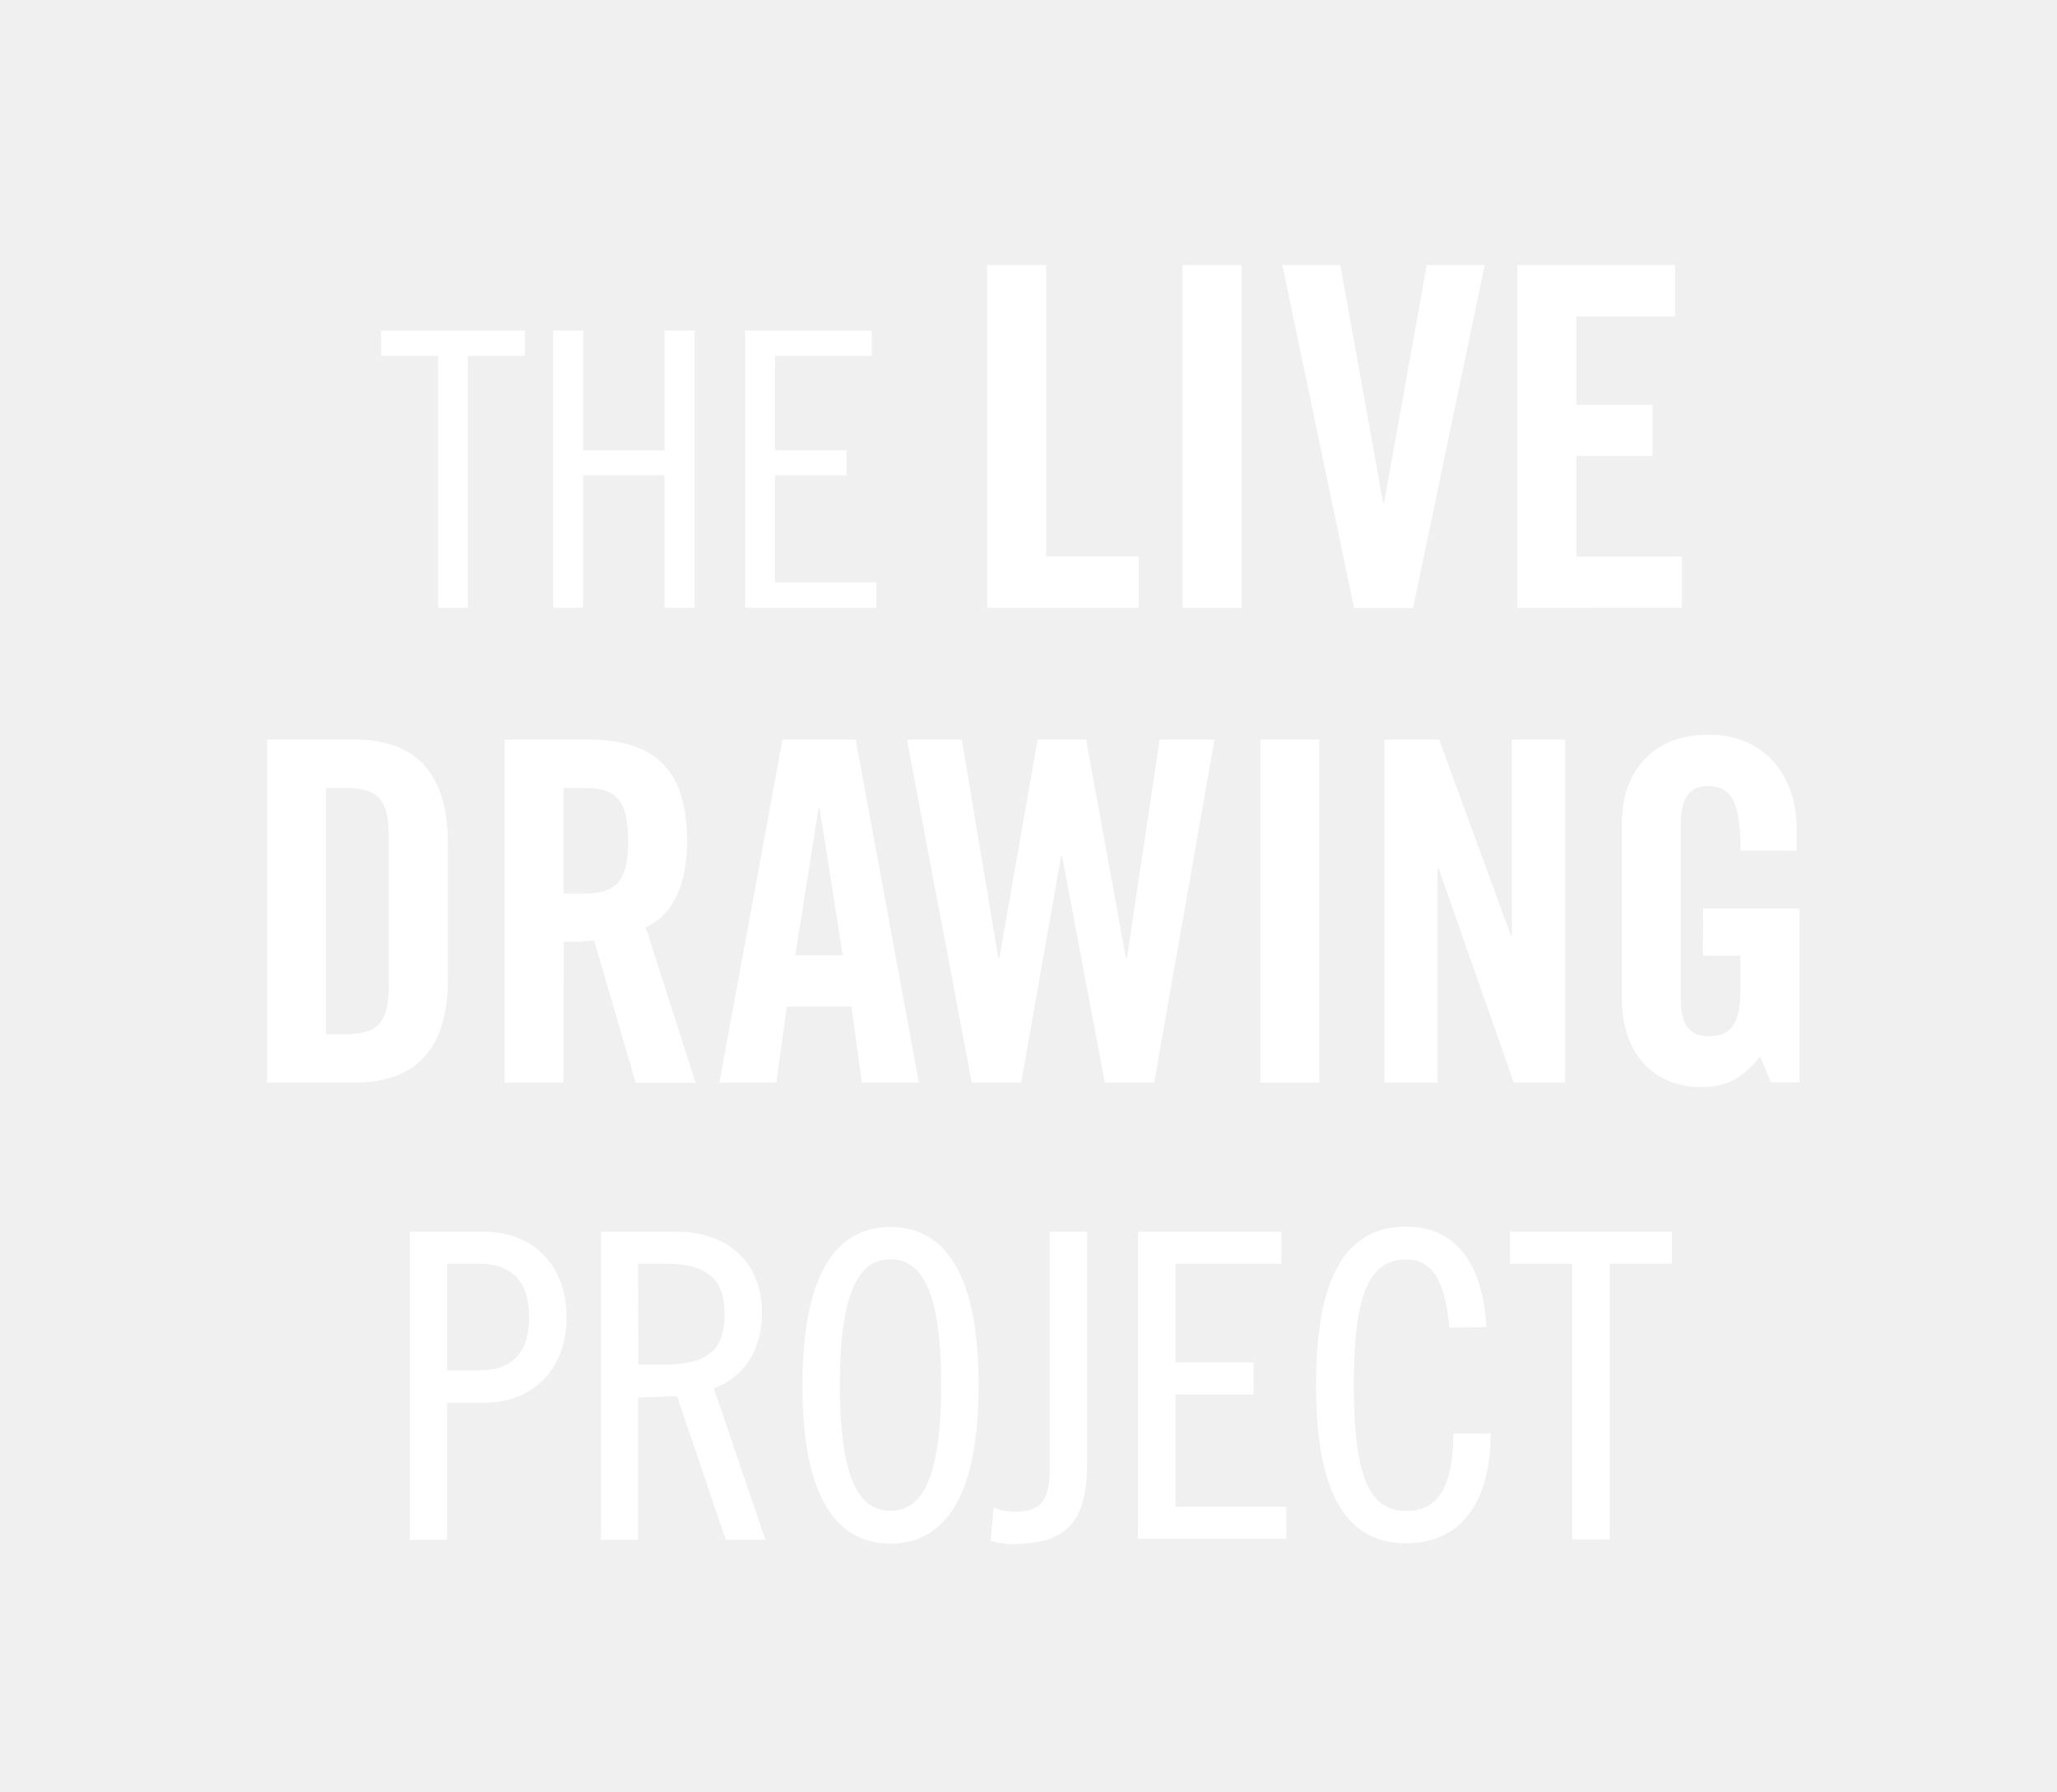
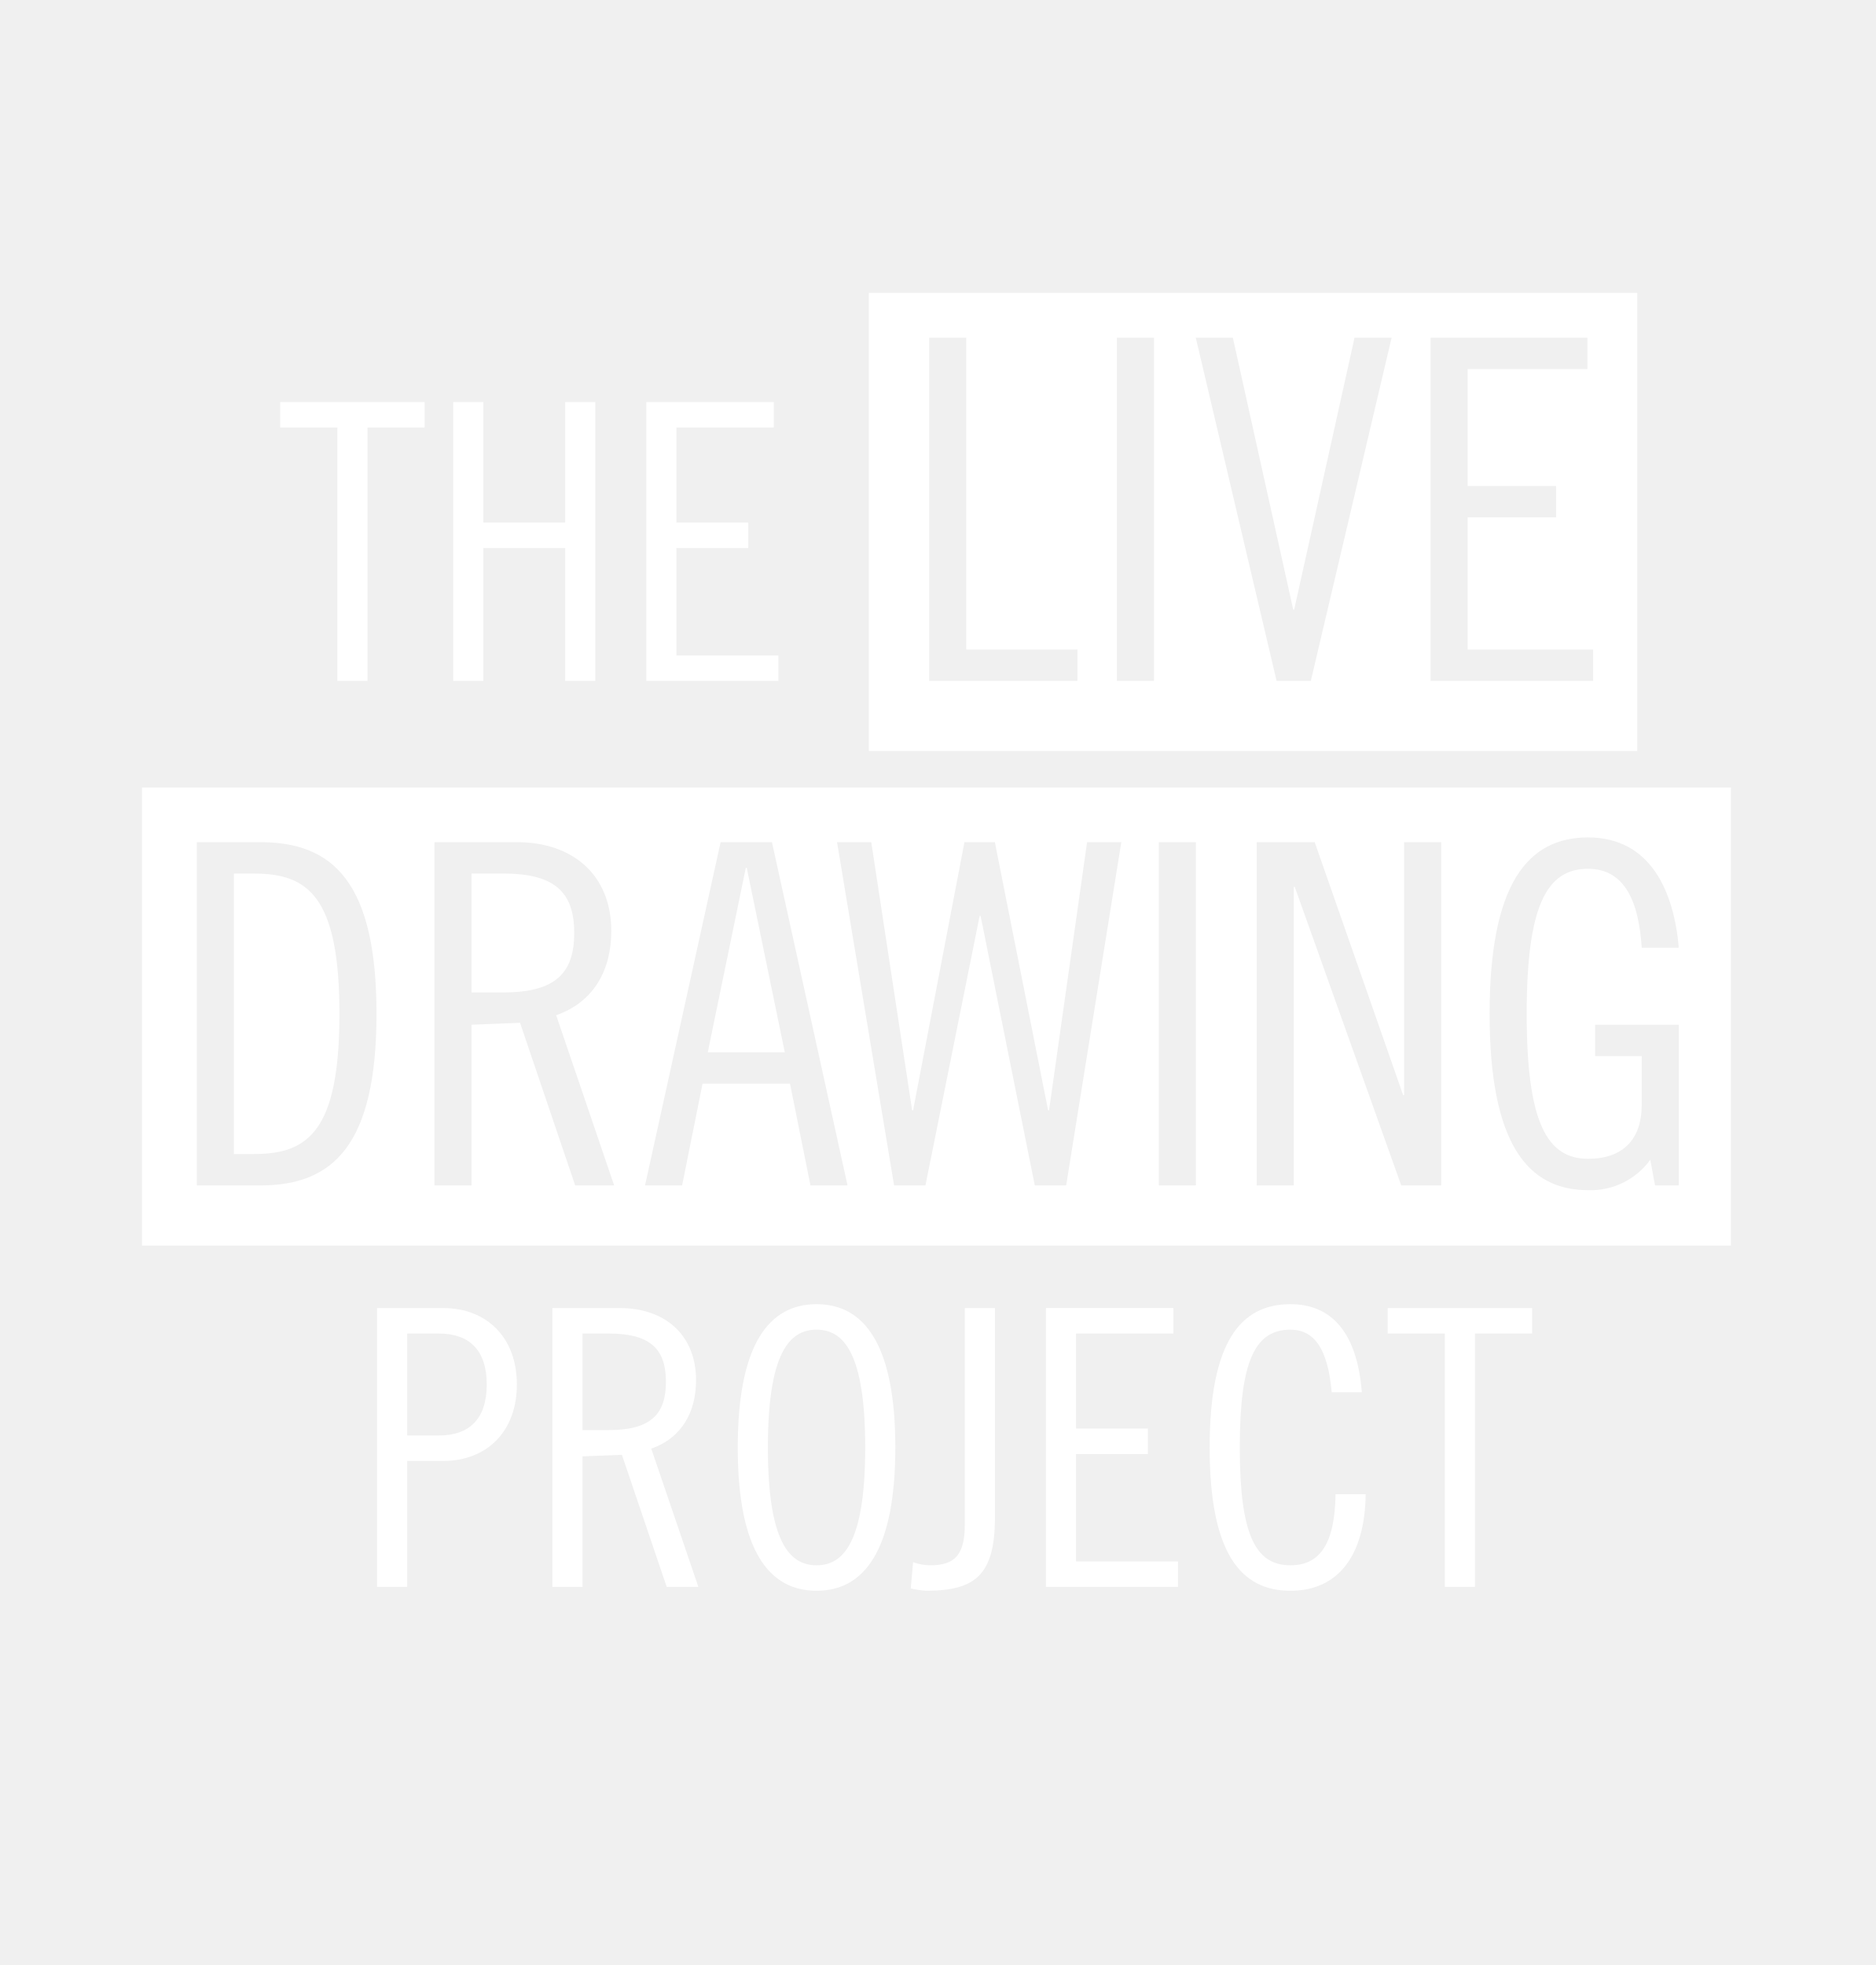
- <svg xmlns="http://www.w3.org/2000/svg" viewBox="0 0 225.04 195.97">
-   <defs>
-     <style>.b00748b5-723b-4807-a921-04eeb1bab5c9,.b6ad1af8-2492-4fda-9206-6108ca2e4bb6{fill:#fff;}.b6ad1af8-2492-4fda-9206-6108ca2e4bb6{stroke:#fff;stroke-miterlimit:10;stroke-width:0.5px;}</style>
-   </defs>
-   <g id="e0b612ec-4044-4d01-bf08-f277f39c008c" data-name="TEXTE">
-     <path class="b00748b5-723b-4807-a921-04eeb1bab5c9" d="M29.22,80.91h9.57C45.44,80.91,49,84.55,49,92.24v14.87c0,7.69-3.53,11.33-10.18,11.33H29.22Zm6.45,32.23H37.9c3.43,0,4.63-1.3,4.63-5.25V91.46c0-3.95-1.2-5.25-4.63-5.25H35.67Z" />
-     <path class="b00748b5-723b-4807-a921-04eeb1bab5c9" d="M61.65,118.44H55.21V80.91h9C71.47,80.91,75.16,84,75.16,92c0,6-2.33,8.47-4.52,9.46l5.46,17H69.55L65,102.9a32.26,32.26,0,0,1-3.33.15Zm0-20.69h2.29c3.48,0,4.78-1.3,4.78-5.77s-1.3-5.77-4.78-5.77H61.65Z" />
-     <path class="b00748b5-723b-4807-a921-04eeb1bab5c9" d="M84.93,118.44H78.7l6.91-37.53h8l6.92,37.53H94.29l-1.14-8.32H86.08ZM87,104.51h5.2L89.66,88.4h-.1Z" />
-     <path class="b00748b5-723b-4807-a921-04eeb1bab5c9" d="M113.52,80.91h5.3l4.36,23.91h.11l3.58-23.91h6l-6.6,37.53h-5.4l-4.68-24.79h-.1l-4.37,24.79h-5.41L99.22,80.91h6l4,23.91h.11Z" />
-     <path class="b00748b5-723b-4807-a921-04eeb1bab5c9" d="M137.89,118.44V80.91h6.44v37.53Z" />
-     <path class="b00748b5-723b-4807-a921-04eeb1bab5c9" d="M151.45,118.44V80.91h6l7.85,21.47h.1V80.91h5.82v37.53h-5.61L157.38,95h-.11v23.44Z" />
-     <path class="b00748b5-723b-4807-a921-04eeb1bab5c9" d="M186.32,99.41h10.55v19h-3.11l-1.2-2.81c-1.92,2.29-3.48,3.33-6.5,3.33-5.09,0-8.62-3.64-8.62-9.62V90c0-5.3,3.12-9.62,9.46-9.62s9.66,4.68,9.66,10.29v2.39h-6.13c0-5.61-1.14-7.06-3.69-7.06-1.56,0-2.86.93-2.86,4.1v19.28c0,2.39.78,4,3,4,2.59,0,3.53-1.45,3.53-5.19v-3.64h-4.11Z" />
-     <path class="b6ad1af8-2492-4fda-9206-6108ca2e4bb6" d="M45.08,135H52.9c5.33,0,8.83,3.59,8.83,9.11s-3.5,9.11-8.83,9.11H48.66v15H45.08Zm3.58,15.18h3.78c3.58,0,5.7-1.93,5.7-6.07S56,138,52.44,138H48.66Z" />
-     <path class="b6ad1af8-2492-4fda-9206-6108ca2e4bb6" d="M66,135h8c5.34,0,9.11,3.13,9.11,8.6,0,3.73-1.65,6.86-5.33,8.15l5.61,16.47H79.58l-5.34-15.74-4.69.19v15.55H66Zm3.59,14.54h3.13c5.15,0,6.8-2,6.8-5.75S77.83,138,72.68,138H69.55Z" />
-     <path class="b6ad1af8-2492-4fda-9206-6108ca2e4bb6" d="M97.42,168.63c-5.61,0-9.38-4.7-9.38-17.07s3.77-17.07,9.38-17.07,9.39,4.69,9.39,17.07S103,168.63,97.42,168.63Zm0-31.1c-3.22,0-5.79,2.76-5.79,14s2.57,14,5.79,14,5.8-2.76,5.8-14S100.64,137.53,97.42,137.53Z" />
-     <path class="b6ad1af8-2492-4fda-9206-6108ca2e4bb6" d="M118.68,135v24.93c0,6.81-2.31,8.75-8.19,8.75a11,11,0,0,1-1.84-.28l.27-3.13a6.17,6.17,0,0,0,2.07.37c2.9,0,4.1-1.24,4.1-4.88V135Z" />
-     <path class="b6ad1af8-2492-4fda-9206-6108ca2e4bb6" d="M139.93,135v3H128.34V149.3h8.55v3h-8.55v12.79h12.14v3H124.75V135Z" />
-     <path class="b6ad1af8-2492-4fda-9206-6108ca2e4bb6" d="M158.79,145c-.46-5.25-2.12-7.45-4.93-7.45-4.18,0-6,3.68-6,14s1.84,14,6,14c3.36,0,5.3-2.3,5.39-8.47h3.59c-.1,7.37-3.32,11.51-9,11.51-5.93,0-9.61-4.51-9.61-17.07s3.68-17.07,9.61-17.07c4.93,0,8,3.4,8.52,10.49Z" />
-     <path class="b6ad1af8-2492-4fda-9206-6108ca2e4bb6" d="M182.66,135v3h-6.81v30.18h-3.59V138h-6.8v-3Z" />
-     <path class="b00748b5-723b-4807-a921-04eeb1bab5c9" d="M57.41,36.16v2.77H51.19V66.49H47.92V38.93H41.7V36.16Z" />
-     <path class="b00748b5-723b-4807-a921-04eeb1bab5c9" d="M63.79,36.16V49.27H72.7V36.16H76V66.49H72.7V52H63.79V66.49H60.52V36.16Z" />
-     <path class="b00748b5-723b-4807-a921-04eeb1bab5c9" d="M95.38,36.16v2.77H84.79V49.27H92.6V52H84.79V63.72H95.88v2.77H81.52V36.16Z" />
-     <path class="b00748b5-723b-4807-a921-04eeb1bab5c9" d="M108,66.49V29h6.44V60.88h10.14v5.61Z" />
-     <path class="b00748b5-723b-4807-a921-04eeb1bab5c9" d="M129.38,66.49V29h6.45V66.49Z" />
-     <path class="b00748b5-723b-4807-a921-04eeb1bab5c9" d="M156.09,29h6.34l-7.84,37.52h-6.45L140.29,29h6.34l4.68,26h.11Z" />
-     <path class="b00748b5-723b-4807-a921-04eeb1bab5c9" d="M166,66.49V29h17.25v5.61H172.46v9.67h8.32v5.61h-8.32v11H184v5.61Z" />
+ <svg xmlns="http://www.w3.org/2000/svg" width="66.824mm" height="70mm" viewBox="0 0 189.422 198.425">
+   <g id="b033bcea-250a-4236-8bec-3b9201489974" data-name="TEXTE" fill="white">
+     <path d="M38.08,132.085h6.63c4.524,0,7.488,3.042,7.488,7.723S49.234,147.53,44.71,147.53H41.122v12.715H38.08Zm3.042,12.87H44.32c3.042,0,4.836-1.638,4.836-5.147s-1.794-5.148-4.836-5.148H41.122Z" />
+     <path d="M55.785,132.085h6.786c4.524,0,7.722,2.652,7.722,7.293,0,3.159-1.404,5.811-4.524,6.903l4.758,13.963H67.33l-4.524-13.339-3.978.156v13.183h-3.042Zm3.042,12.324h2.652c4.368,0,5.772-1.716,5.772-4.875s-1.404-4.875-5.772-4.875H58.828Z" />
+     <path d="M82.462,160.634c-4.758,0-7.957-3.978-7.957-14.469s3.198-14.47,7.957-14.47,7.956,3.978,7.956,14.47S87.22,160.634,82.462,160.634Zm0-26.364c-2.73,0-4.914,2.34-4.914,11.896s2.184,11.896,4.914,11.896,4.914-2.341,4.914-11.896S85.192,134.27,82.462,134.27Z" />
+     <path d="M100.479,132.085V153.224c0,5.772-1.95,7.41-6.942,7.41a9.445,9.445,0,0,1-1.56-.233l.234-2.652a5.179,5.179,0,0,0,1.755.312c2.458,0,3.471-1.054,3.471-4.135V132.085Z" />
+     <path d="M118.498,132.085V134.66h-9.829v9.595h7.254v2.574h-7.254V157.67h10.296v2.574H105.627V132.085Z" />
+     <path d="M134.487,140.588c-.39-4.446-1.794-6.318-4.173-6.318-3.549,0-5.109,3.12-5.109,11.896s1.56,11.896,5.109,11.896c2.847,0,4.485-1.95,4.563-7.177h3.042c-.078,6.24-2.808,9.75-7.605,9.75-5.031,0-8.151-3.821-8.151-14.469s3.12-14.47,8.151-14.47c4.173,0,6.747,2.886,7.215,8.893Z" />
+     <path d="M154.728,132.085V134.66h-5.772v25.585h-3.042V134.66h-5.772v-2.574Z" />
+     <path d="M57.99,94.212c0-3.889-1.728-6-7.104-6H47.622v12.001H50.886C56.263,100.213,57.99,98.101,57.99,94.212Z" />
+     <path d="M14.34,79.523v46.255H174.805V79.523Zm11.97,40.179H19.878V85.043H26.31c7.297,0,11.713,4.032,11.713,17.33S33.607,119.703,26.31,119.703Zm31.777,0-5.568-16.417-4.896.191v16.226H43.878V85.043H52.23c5.568,0,9.505,3.265,9.505,8.977,0,3.889-1.728,7.153-5.568,8.497l5.856,17.186Zm23.76,0L79.782,109.43H70.95l-2.064,10.273H65.141l7.632-34.659h5.185l7.633,34.659Zm25.824,0h-3.168L99.03,92.484h-.096l-5.473,27.219H90.293l-5.76-34.659h3.456l4.128,27.074h.096l5.185-27.074h3.072l5.377,27.074h.096l3.84-27.074H113.24Zm13.102,0h-3.744V85.043h3.744Zm24.768,0h-4.032L130.756,89.556H130.66v30.146h-3.745V85.043h5.857l8.929,25.538h.096V85.043h3.745Zm14.831-2.688c3.504,0,5.424-1.92,5.424-5.473v-4.896h-4.704v-3.169h8.449v16.226h-2.4l-.48-2.592a7.415,7.415,0,0,1-6.289,3.072c-6.097,0-9.937-4.705-9.937-17.809s3.84-17.81,9.937-17.81c6.385,0,8.689,5.568,9.169,11.137h-3.745c-.288-4.513-1.632-7.969-5.424-7.969-4.176,0-6.192,3.744-6.192,14.642S156.196,117.014,160.372,117.014Z" />
+     <path d="M25.638,88.212H23.622v28.322H25.638c5.473,0,8.641-2.305,8.641-14.161S31.111,88.212,25.638,88.212Z" />
+     <polygon points="75.318 87.636 71.478 106.261 79.255 106.261 75.414 87.636 75.318 87.636" />
+     <path d="M42.885,40.598v2.574h-5.772v25.585h-3.042V43.172H28.298V40.598Z" />
+     <path d="M48.812,40.598V52.767H57.08V40.598h3.042V68.757H57.08V55.341H48.812v13.416H45.77V40.598Z" />
+     <path d="M78.14,40.598v2.574H68.312v9.595h7.254v2.574H68.312V66.183H78.608v2.574H65.27V40.598Z" />
+     <path d="M87.739,29.578V75.833h77.611V29.578Zm21.073,39.179H93.835V34.098h3.744V65.589h11.233Zm7.727,0h-3.745V34.098h3.745Zm15.84,0h-3.457L120.761,34.098h3.744l6.097,27.459h.096l6.096-27.459h3.745Zm28.511,0h-16.417V34.098h15.841v3.169H148.217V49.075h8.929v3.168h-8.929V65.589H160.89Z" />
  </g>
</svg>
